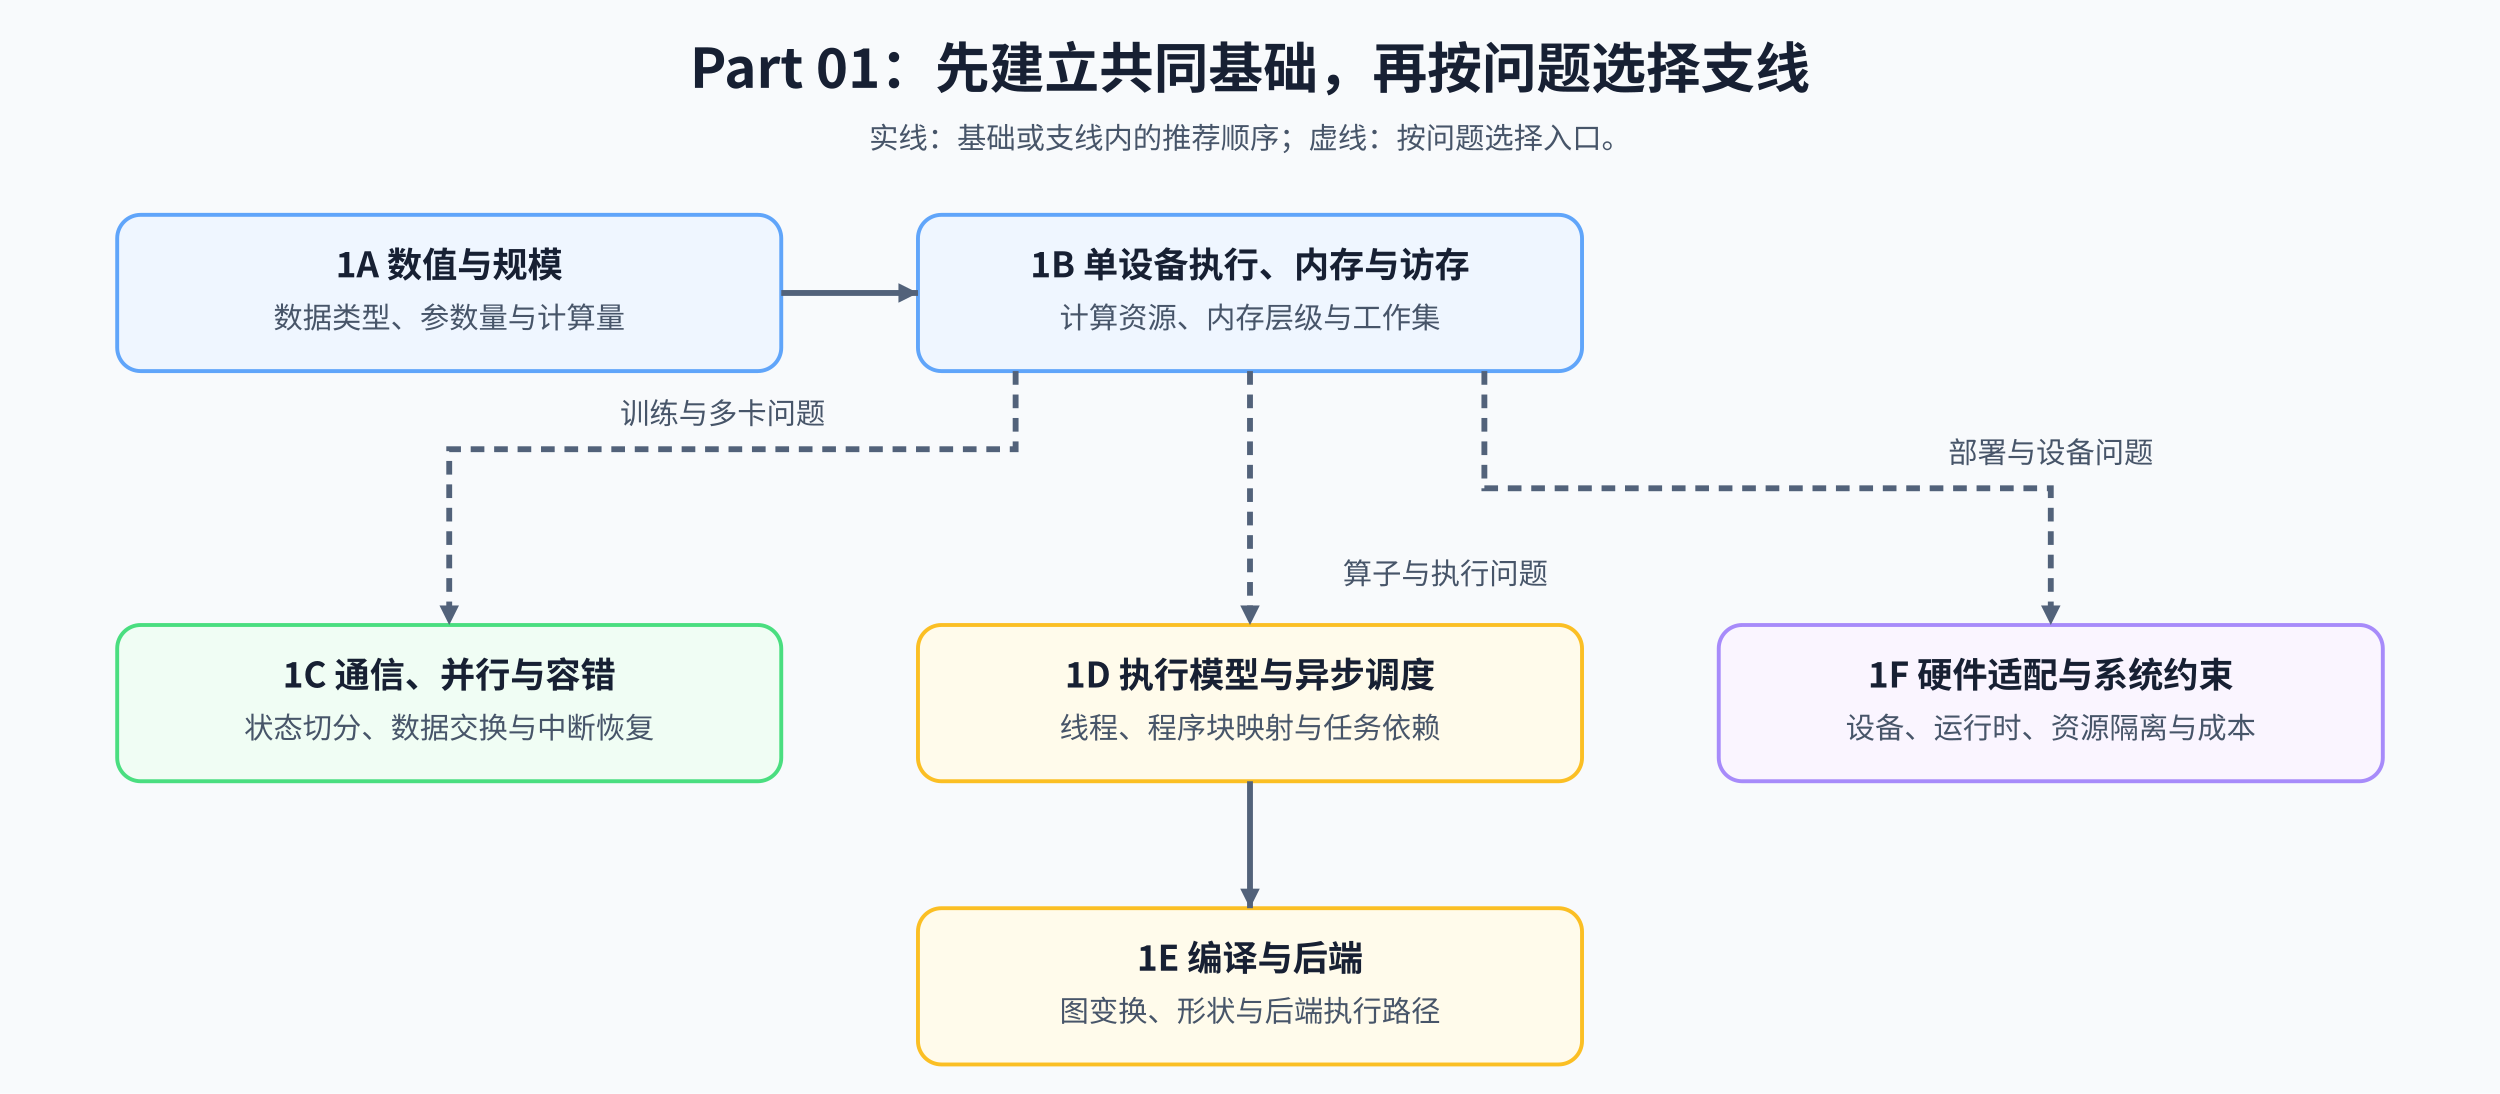
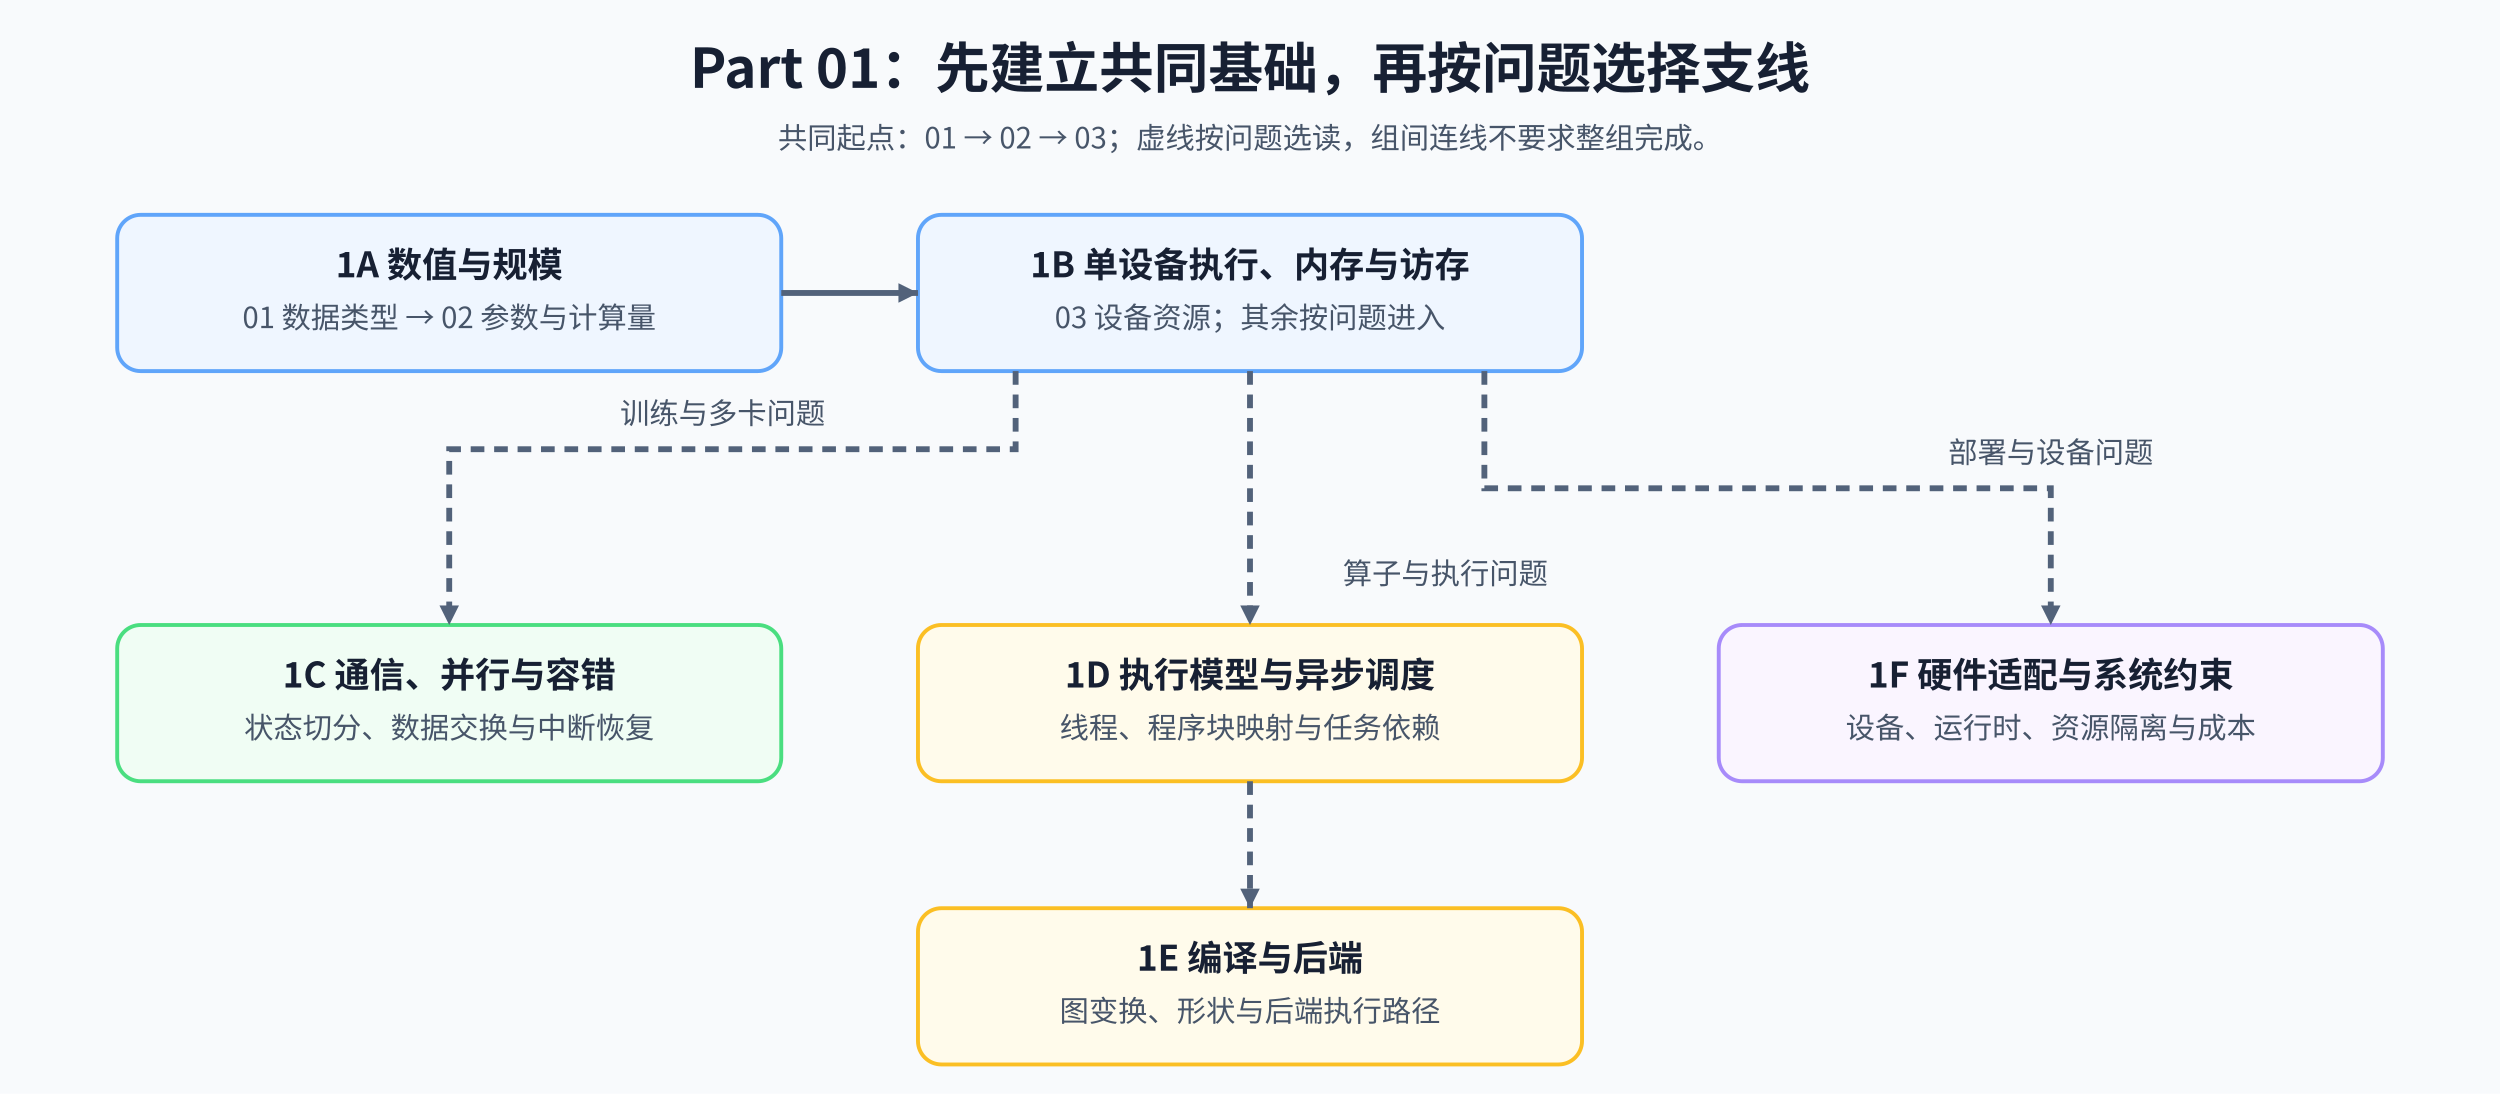
<svg xmlns="http://www.w3.org/2000/svg" width="1280" height="560" viewBox="0 0 1280 560" role="img" aria-labelledby="title desc">
  <defs>
    <marker id="arrow" markerUnits="userSpaceOnUse" markerWidth="10" markerHeight="10" refX="10" refY="5" orient="auto">
      <path d="M0 0L10 5L0 10Z" fill="#52627a" />
    </marker>
    <style>text{font-family:'Noto Sans CJK SC',sans-serif;fill:#172033}.title{font-size:28px;font-weight:700}.head{font-size:18px;font-weight:700}.note{font-size:15px;fill:#475569}.edge{fill:none;stroke:#52627a;stroke-width:3;marker-end:url(#arrow)}.optional{stroke-dasharray:7 5}</style>
  </defs>
  <rect width="1280" height="560" fill="#f8fafc" />
  <text class="title" x="640" y="45" text-anchor="middle">Part 01：先建立共同基础，再按问题选择支线</text>
-   <text class="note" x="640" y="76" text-anchor="middle">实线：基础或支线内的推荐顺序；虚线：按问题选择入口。</text>
+   <text class="note" x="640" y="76" text-anchor="middle">共同起点：01 → 02 → 03；虚线按问题选读，组间连线不要求整组完成。</text>
  <rect x="60" y="110" width="340" height="80" rx="12" fill="#eff6ff" stroke="#60a5fa" stroke-width="2" />
  <text class="head" x="230" y="142" text-anchor="middle">1A 数值与规模</text>
-   <text class="note" x="230" y="168" text-anchor="middle">数据类型、参数量与计算量</text>
+   <text class="note" x="230" y="168" text-anchor="middle">01 数据类型 → 02 参数与计算量</text>
  <rect x="470" y="110" width="340" height="80" rx="12" fill="#eff6ff" stroke="#60a5fa" stroke-width="2" />
  <text class="head" x="640" y="142" text-anchor="middle">1B 单设备执行、内存与访存</text>
-   <text class="note" x="640" y="168" text-anchor="middle">计算资源、内存层级与工作集</text>
+   <text class="note" x="640" y="168" text-anchor="middle">03 设备资源；其余按问题进入</text>
  <path class="edge" d="M400 150H470" />
  <rect x="60" y="320" width="340" height="80" rx="12" fill="#f0fdf4" stroke="#4ade80" stroke-width="2" />
  <text class="head" x="230" y="352" text-anchor="middle">1C 通信、并行与容错</text>
  <text class="note" x="230" y="378" text-anchor="middle">状态切分、数据交换与中断恢复</text>
  <rect x="470" y="320" width="340" height="80" rx="12" fill="#fffbeb" stroke="#fbbf24" stroke-width="2" />
  <text class="head" x="640" y="352" text-anchor="middle">1D 执行模型与异步调度</text>
  <text class="note" x="640" y="378" text-anchor="middle">线程、程序块映射与任务依赖</text>
  <rect x="880" y="320" width="340" height="80" rx="12" fill="#faf5ff" stroke="#a78bfa" stroke-width="2" />
  <text class="head" x="1050" y="352" text-anchor="middle">1F 硬件适配与系统约束</text>
  <text class="note" x="1050" y="378" text-anchor="middle">设备、运行时、资源隔离与成本</text>
  <path class="edge optional" d="M520 190V230H230V320" />
  <path class="edge optional" d="M640 190V320" />
  <path class="edge optional" d="M760 190V250H1050V320" />
  <text class="note" x="370" y="217" text-anchor="middle">训练与多卡问题</text>
  <text class="note" x="740" y="299" text-anchor="middle">算子与执行问题</text>
  <text class="note" x="1050" y="237" text-anchor="middle">部署与设备问题</text>
  <rect x="470" y="465" width="340" height="80" rx="12" fill="#fffbeb" stroke="#fbbf24" stroke-width="2" />
  <text class="head" x="640" y="497" text-anchor="middle">1E 编译与后端</text>
  <text class="note" x="640" y="523" text-anchor="middle">图变换、形状与后端执行路径</text>
-   <path class="edge" d="M640 400V465" />
+   <path class="edge optional" d="M640 400V465" />
</svg>
